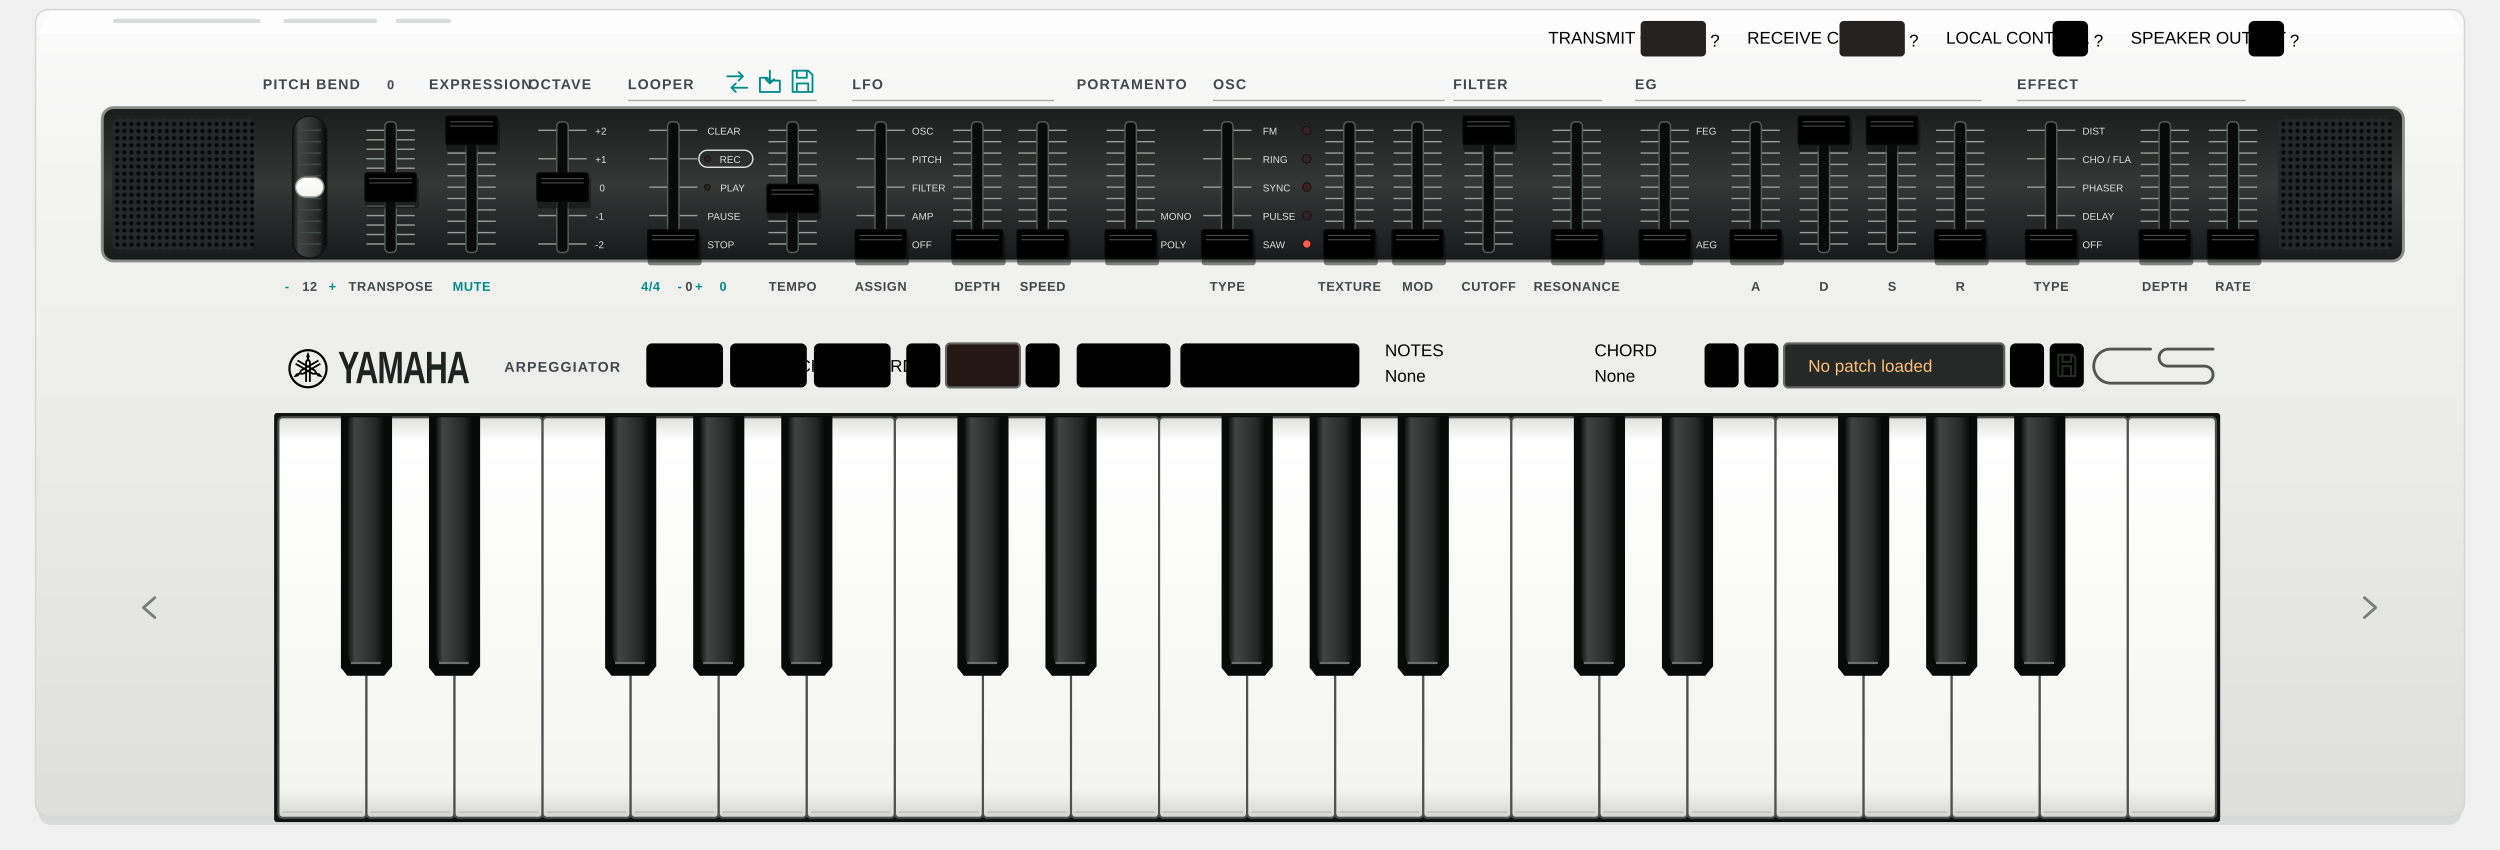
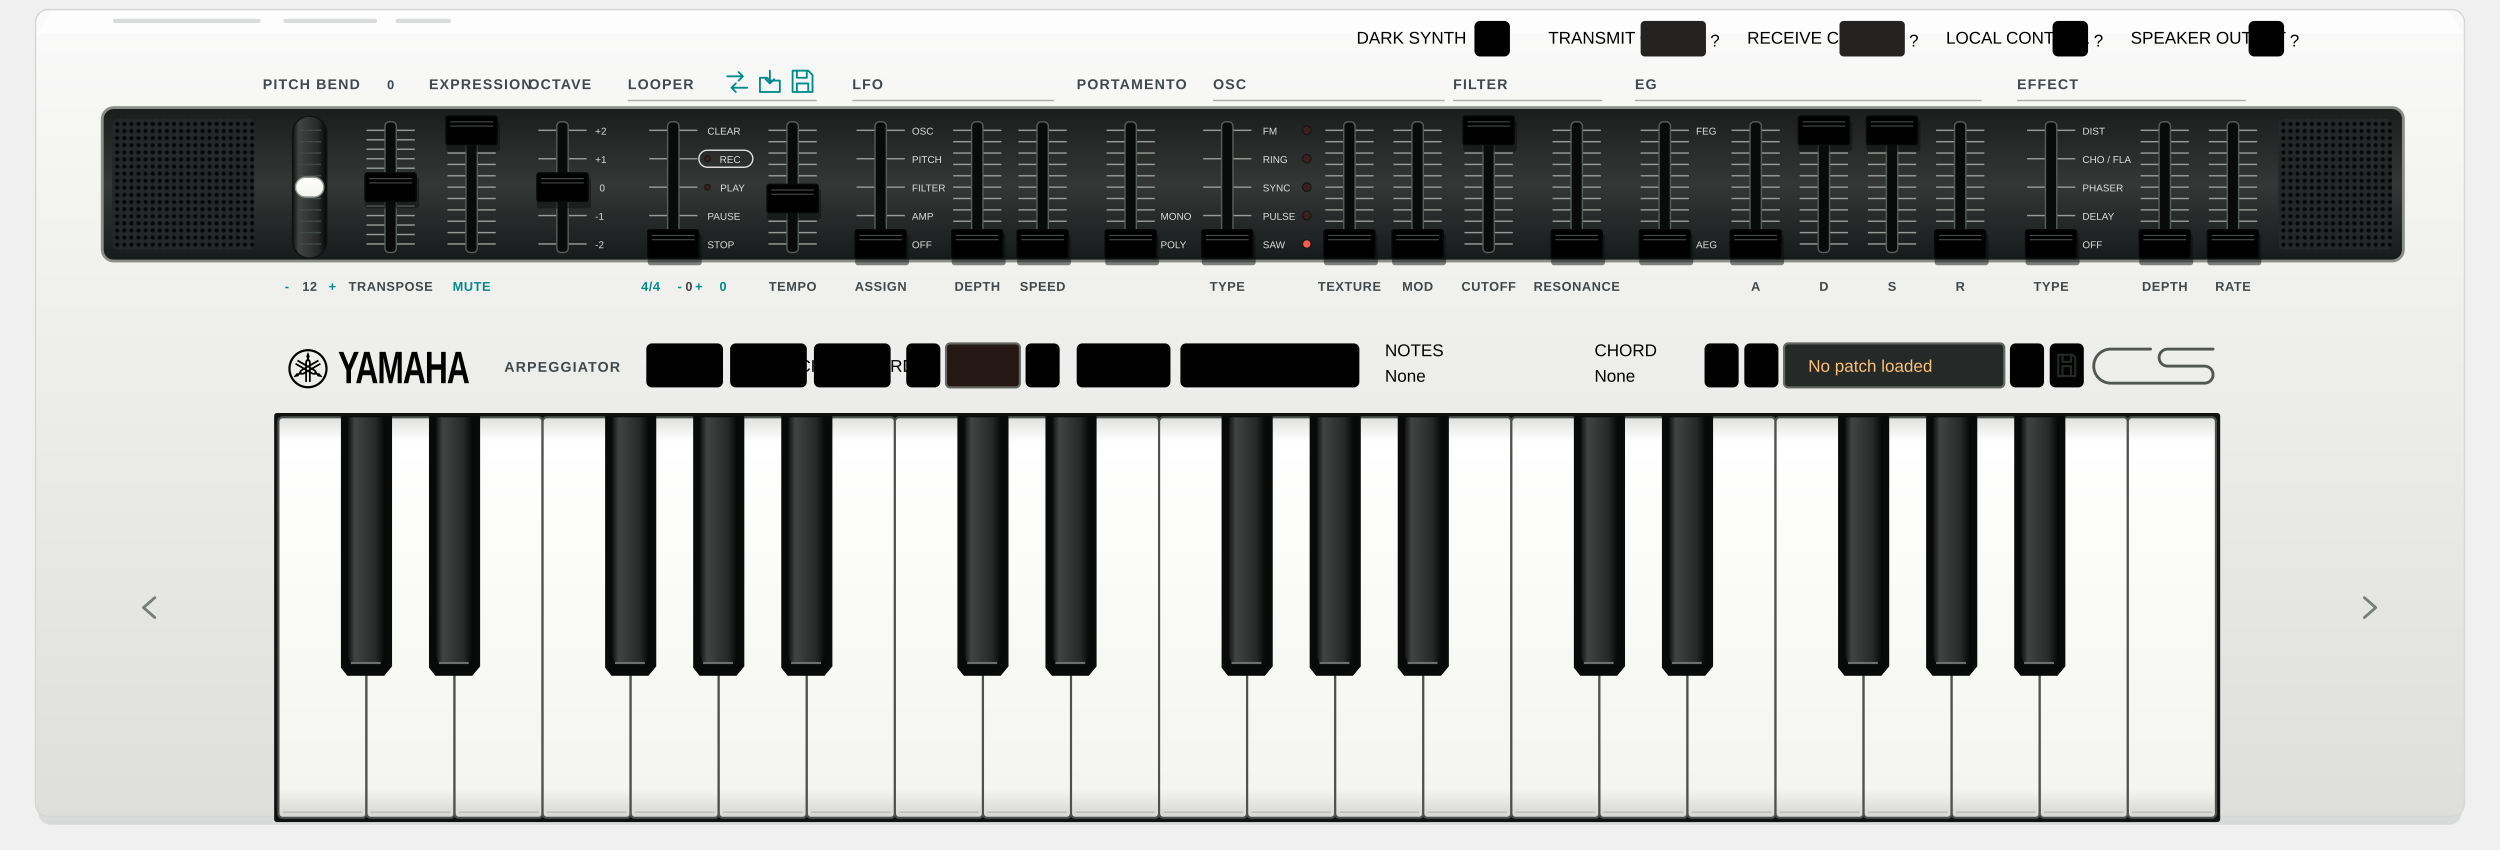
<svg xmlns="http://www.w3.org/2000/svg" viewBox="0 20.25 1760 597.75" aria-labelledby="panel-title panel-description">
  <style>
    text { font-family: Arial, sans-serif; user-select: none; pointer-events: none; }
    .section-label { font-size: 10px; font-weight: 700; letter-spacing: 0.8px; fill: #41474a; }
    .control-label { font-size: 9px; font-weight: 700; letter-spacing: 0.4px; fill: #41474a; text-anchor: middle; }
    .scale-label { font-size: 7px; fill: #dedfdc; }
    .selection-led { fill: var(--led-off, #3b2020); stroke: #141414; stroke-width: 0.8; }
    .selection-led.is-on { fill: var(--led-color, #ff5b50); filter: drop-shadow(0 0 2px var(--led-color, #ef6351)); }
-     .focus-section, #looper-panel-wash, #fader-values { display: none; pointer-events: none; }
-     .focus-mode .focus-section, .focus-mode #looper-panel-wash, .focus-mode #fader-values { display: inline; }
+     .focus-section, #fader-values { display: none; pointer-events: none; }
+     .focus-mode .focus-section, .focus-mode #fader-values { display: inline; }
    .focus-section { opacity: 0.18; }
-     .focus-mode .focus-looper { opacity: 0.2; }
    .focus-mode #filter-cutoff { --cap-fill: url(#cutoff-cap-fill); }
    .focus-mode #filter-resonance { --cap-fill: url(#resonance-cap-fill); }
    #fader-values { font-size: 11px; fill: #808080; text-anchor: middle; font-variant-numeric: tabular-nums; }
+     .dark-synth-case #body { fill: #252a2c; stroke: none; }
+     .dark-synth-case #body-edge { display: none; }
+     .dark-synth-case #body-highlight { opacity: 0.08; }
+     .dark-synth-case #body-vents { stroke: #596164; }
+     .dark-synth-case #control-strip { stroke: #000; }
+     .dark-synth-case .section-label,
+     .dark-synth-case .control-label,
+     .dark-synth-case .device-label { fill: #c4ccce; }
+     .dark-synth-case #fader-values { fill: #aab4b7; }
+     .dark-synth-keys #white-fill stop { stop-color: #111719; }
+     .dark-synth-keys #white-key .key-surface { stroke: #596164; }
+     .dark-synth-keys #black-fill stop { stop-color: #343c40; }
+     .dark-synth-keys #black-key .key-surface { stroke: #5a6468; }
    .speakers-hidden .speaker { display: none; }
    .extra-key { display: none; }
    .five-octaves .extra-key { display: inline; }
    
  </style>
  <defs>
    <linearGradient id="case-fill" x2="0" y2="1">
      <stop stop-color="#fafafa" />
      <stop offset="0.35" stop-color="#f0f0ee" />
      <stop offset="1" stop-color="#dedfdd" />
    </linearGradient>
    <linearGradient id="panel-fill" x2="0" y2="1">
      <stop stop-color="#1b1d1d" />
      <stop offset="0.5" stop-color="#353737" />
      <stop offset="1" stop-color="#171a1a" />
    </linearGradient>
    <linearGradient id="white-fill" x2="0" y2="1">
      <stop stop-color="#e0e1df" />
      <stop offset="0.06" stop-color="#fff" />
      <stop offset="0.93" stop-color="#f4f4f0" />
      <stop offset="1" stop-color="#d5d6d3" />
    </linearGradient>
    <linearGradient id="black-fill" x2="1" y2="0">
      <stop stop-color="#111" />
      <stop offset="0.18" stop-color="#414443" />
      <stop offset="0.75" stop-color="#262928" />
      <stop offset="1" stop-color="#060707" />
    </linearGradient>
    <linearGradient id="cap-fill" x2="0" y2="1">
      <stop stop-color="#070808" />
      <stop offset="0.45" stop-color="#2c3030" />
      <stop offset="0.6" stop-color="#121515" />
      <stop offset="0.65" stop-color="white" />
      <stop offset="0.78" stop-color="#777d79" />
      <stop offset="1" stop-color="#080a0a" />
    </linearGradient>
    <linearGradient id="cutoff-cap-fill" x2="0" y2="1">
      <stop stop-color="#831d20" />
      <stop offset="0.5" stop-color="#d94b4b" />
      <stop offset="0.65" stop-color="#ffada5" />
      <stop offset="1" stop-color="#91272b" />
    </linearGradient>
    <linearGradient id="resonance-cap-fill" x2="0" y2="1">
      <stop stop-color="#19447e" />
      <stop offset="0.5" stop-color="#4288d6" />
      <stop offset="0.65" stop-color="#a7d6ff" />
      <stop offset="1" stop-color="#20528e" />
    </linearGradient>
    <linearGradient id="arp-button-glass" x2="0" y2="1">
      <stop stop-color="#fafbf8" stop-opacity="0.9" />
      <stop offset="0.48" stop-color="#e7e8e4" stop-opacity="0.88" />
      <stop offset="1" stop-color="#cbd0ca" stop-opacity="0.95" />
    </linearGradient>
    <linearGradient id="arp-button-lit" x2="0" y2="1">
      <stop stop-color="#fff5c3" />
      <stop offset="0.48" stop-color="#ffc253" />
      <stop offset="1" stop-color="#cf7117" />
    </linearGradient>
    <linearGradient id="arp-button-red" x2="0" y2="1">
      <stop stop-color="#ffe4e0" />
      <stop offset="0.48" stop-color="#ffaaa1" />
      <stop offset="1" stop-color="#dd665e" />
    </linearGradient>
    <pattern id="speaker-holes" width="5" height="5" patternUnits="userSpaceOnUse">
      <rect width="5" height="5" fill="#252828" />
      <circle cx="2.5" cy="2.5" r="1.5" fill="#060808" />
    </pattern>
    <g id="fader-track">
      <path d="M-17 0H17 M-17 8H17 M-17 16H17 M-17 24H17 M-17 32H17 M-17 40H17 M-17 48H17 M-17 56H17 M-17 64H17 M-17 72H17 M-17 80H17" fill="none" stroke="#969c96" stroke-width="1" />
      <rect x="-4" y="-6" width="8" height="92" rx="3" fill="#090b0b" stroke="#565e59" />
    </g>
    <g id="selector-track">
      <path d="M-17 0H17 M-17 20H17 M-17 40H17 M-17 60H17 M-17 80H17" fill="none" stroke="#969c96" stroke-width="1" />
      <rect x="-4" y="-6" width="8" height="92" rx="3" fill="#090b0b" stroke="#565e59" />
    </g>
    <g id="transpose-track">
      <path d="M-17 0H17 M-17 6.667H17 M-17 13.333H17 M-17 20H17 M-17 26.667H17 M-17 33.333H17 M-17 40H17 M-17 46.667H17 M-17 53.333H17 M-17 60H17 M-17 66.667H17 M-17 73.333H17 M-17 80H17" fill="none" stroke="#969c96" stroke-width="1" />
      <rect x="-4" y="-6" width="8" height="92" rx="3" fill="#090b0b" stroke="#565e59" />
    </g>
    <g id="fader-cap">
      <rect x="-19" y="-10" width="38" height="22" rx="2" fill="#0c0e0e" opacity="0.5" transform="translate(1 3)" />
      <rect x="-18" y="-10" width="36" height="20" rx="1.5" fill="var(--cap-fill, url(#cap-fill))" stroke="#080909" />
      <path d="M-15 -6H15 M-15 -3H15" stroke="#444b47" stroke-width="0.8" />
    </g>
    <g id="pitch-track">
      <rect x="-12" y="-10" width="24" height="100" rx="12" fill="url(#black-fill)" stroke="#101211" />
      <path d="M-8 0H8 M-8 8H8 M-8 16H8 M-8 24H8 M-8 32H8 M-8 40H8 M-8 48H8 M-8 56H8 M-8 64H8 M-8 72H8 M-8 80H8" stroke="#434944" />
    </g>
    <g id="pitch-cap">
      <rect x="-10" y="-7" width="20" height="14" rx="7" fill="url(#white-fill)" stroke="#8c938b" />
    </g>
    <g id="white-key">
      <rect class="key-surface" x="0" width="62" height="282" rx="3" fill="url(#white-fill)" stroke="#4e514f" stroke-width="1.5" />
      <path d="M3 278H59" stroke="#babcb8" />
    </g>
    <g id="black-key">
      <path class="key-surface" d="M0 0H34V175L29 181H4L0 176Z" fill="#080909" stroke="#090a0a" stroke-width="2" />
      <path d="M4 0H30V167L27 173H6L4 168Z" fill="url(#black-fill)" />
      <path d="M6 173H27" stroke="#6b706c" stroke-width="1.5" />
    </g>
  </defs>
  <rect id="body-edge" x="27" y="33" width="1706" height="568" rx="9" fill="#a5a9a7" opacity="0.3" />
  <rect id="body" x="25" y="27" width="1710" height="568" rx="9" fill="url(#case-fill)" stroke="#d4d7d4" />
  <path id="body-highlight" d="M36 28H1724L1734 44H26Z" fill="#fff" opacity="0.6" />
  <path id="body-vents" d="M81 35H182 M201 35H264 M280 35H316" stroke="#d9dcda" stroke-width="3" stroke-linecap="round" />
  <g id="device-panel" transform="translate(0 -12)">
+     <g id="dark-synth-mode" class="arp-button device-switch" role="button" tabindex="0" aria-haspopup="menu" aria-expanded="false" aria-pressed="false" aria-label="Dark synth mode: Off" transform="translate(955 43)">
+       <rect x="0" y="4" width="125" height="25" fill="transparent" />
+       <text class="device-label" x="0" y="20">DARK SYNTH</text>
+       <rect class="arp-bezel" x="83" y="4" width="25" height="25" rx="4" />
+       <rect class="arp-lens" x="84" y="5" width="23" height="23" rx="3" />
+     </g>
    <g id="device-midi-transmit" class="device-channel" role="button" tabindex="0" aria-haspopup="menu" aria-expanded="false" transform="translate(1090 43)">
      <rect x="0" y="4" width="120" height="25" fill="transparent" />
      <text class="device-label" x="0" y="20">TRANSMIT CH</text>
      <rect x="65" y="4" width="46" height="25" rx="3" fill="#252222" />
      <g class="device-digits" transform="translate(69 7)" />
      <text class="device-assumption" x="114" y="22">?</text>
    </g>
    <g id="device-midi-receive" class="device-channel" role="button" tabindex="0" aria-haspopup="menu" aria-expanded="false" transform="translate(1230 43)">
      <rect x="0" y="4" width="120" height="25" fill="transparent" />
      <text class="device-label" x="0" y="20">RECEIVE CH</text>
      <rect x="65" y="4" width="46" height="25" rx="3" fill="#252222" />
      <g class="device-digits" transform="translate(69 7)" />
      <text class="device-assumption" x="114" y="22">?</text>
    </g>
    <g id="device-local-control" class="arp-button device-switch" role="button" tabindex="0" transform="translate(1370 43)">
      <rect x="0" y="4" width="110" height="25" fill="transparent" />
      <text class="device-label" x="0" y="20">LOCAL CONTROL</text>
      <rect class="arp-bezel" x="75" y="4" width="25" height="25" rx="4" />
      <rect class="arp-lens" x="76" y="5" width="23" height="23" rx="3" />
      <text class="device-assumption" x="104" y="22">?</text>
    </g>
    <g id="device-speaker-output" class="arp-button device-switch" role="button" tabindex="0" transform="translate(1500 43)">
      <rect x="0" y="4" width="120" height="25" fill="transparent" />
      <text class="device-label" x="0" y="20">SPEAKER OUTPUT</text>
      <rect class="arp-bezel" x="83" y="4" width="25" height="25" rx="4" />
      <rect class="arp-lens" x="84" y="5" width="23" height="23" rx="3" />
      <text class="device-assumption" x="112" y="22">?</text>
    </g>
  </g>
  <rect id="control-strip" x="72" y="96" width="1620" height="108" rx="8" fill="url(#panel-fill)" stroke="#8b8e88" stroke-width="2" />
  <rect class="speaker" x="79" y="104" width="100" height="92" rx="4" fill="url(#speaker-holes)" />
  <rect class="speaker" x="1604" y="104" width="80" height="92" rx="4" fill="url(#speaker-holes)" />
  <g aria-hidden="true">
-     <rect id="looper-panel-wash" x="436" y="97" width="150" height="106" fill="#f0f0ee" opacity="0.8" />
    <rect id="focus-lfo" class="focus-section" x="590" y="70" width="168" height="178" rx="5" fill="#9ad7c1" />
    <rect class="focus-section" x="760" y="70" width="75" height="178" rx="5" fill="#ead696" />
    <rect class="focus-section" x="837" y="70" width="183" height="178" rx="5" fill="#bba7e8" />
    <rect id="focus-filter" class="focus-section" x="1022" y="70" width="120" height="178" rx="5" fill="#eaa98f" />
    <rect id="focus-eg" class="focus-section" x="1144" y="70" width="266" height="178" rx="5" fill="#9fc9e8" />
    <rect id="focus-effect" class="focus-section" x="1412" y="70" width="188" height="178" rx="5" fill="#e5a9cd" />
  </g>
  <g class="section-label">
    <text data-help-target="pitch-bend" x="185" y="83">PITCH BEND</text>
    <text data-help-target="expression" x="302" y="83" textLength="61" lengthAdjust="spacingAndGlyphs">EXPRESSION</text>
    <text data-help-target="octave" x="372" y="83">OCTAVE</text>
    <text class="focus-looper" data-help-target="looper" x="442" y="83">LOOPER</text>
    <text data-help-target="lfo" x="600" y="83">LFO</text>
    <text data-help-target="portamento" x="758" y="83">PORTAMENTO</text>
    <text data-help-target="osc" x="854" y="83">OSC</text>
    <text data-help-target="filter" x="1023" y="83">FILTER</text>
    <text data-help-target="eg" x="1151" y="83">EG</text>
    <text data-help-target="effect" x="1420" y="83">EFFECT</text>
  </g>
  <g id="looper-transfer-open" class="clickable-label focus-looper" role="button" tabindex="0" aria-label="Looper import and export" aria-haspopup="dialog">
    <rect x="509" y="69" width="20" height="19" rx="2" fill="transparent" />
    <path d="M512 74h11m-3-3 3 3-3 3 M526 82h-11m3-3-3 3 3 3" fill="none" stroke="darkcyan" stroke-width="1.3" stroke-linecap="round" stroke-linejoin="round" pointer-events="none" />
  </g>
  <g id="looper-load" class="clickable-label focus-looper" role="button" tabindex="0" aria-label="Load saved loop">
    <rect x="532" y="69" width="20" height="19" rx="2" fill="transparent" />
    <path d="M535 75h5l2 2h7v8h-14z M542 70v9m-3-3 3 3 3-3" fill="none" stroke="darkcyan" stroke-width="1.3" stroke-linecap="round" stroke-linejoin="round" pointer-events="none" />
  </g>
  <g id="looper-save" class="clickable-label focus-looper" role="button" tabindex="0" aria-label="Save loop">
    <rect x="555" y="69" width="20" height="19" rx="2" fill="transparent" />
    <path d="M558 70h11l3 3v12h-14z M561 70v5h7v-5 M561 85v-6h8v6" fill="none" stroke="darkcyan" stroke-width="1.3" stroke-linecap="round" stroke-linejoin="round" pointer-events="none" />
  </g>
  <text id="transpose-value" class="control-label" x="275" y="83" aria-hidden="true">0</text>
  <path class="focus-looper" d="M442 91H575" fill="none" stroke="#aaada7" />
  <path d="M600 91H742 M854 91H1017 M1023 91H1128 M1151 91H1395 M1420 91H1581" fill="none" stroke="#aaada7" />
  <g id="pitch-bend" class="fader" transform="translate(218 112)" data-label="Pitch bend" data-value="64" data-max="127">
    <use class="track" href="#pitch-track" />
    <use class="cap" href="#pitch-cap" y="40" />
    <rect class="hit-area" x="-22" y="-15" width="44" height="110" fill="transparent" />
  </g>
  <g id="transpose" class="fader" transform="translate(275 112)" data-label="Transpose" data-value="0" data-min="-12" data-max="12">
    <use class="track" href="#transpose-track" />
    <use class="cap" href="#fader-cap" y="40" />
    <rect class="hit-area" x="-22" y="-15" width="44" height="110" fill="transparent" />
  </g>
  <g id="expression" class="fader" transform="translate(332 112)" data-label="Expression" data-value="127" data-max="127">
    <use class="track" href="#fader-track" />
    <use class="cap" href="#fader-cap" y="0" />
    <rect class="hit-area" x="-22" y="-15" width="44" height="110" fill="transparent" />
  </g>
  <g id="octave" class="fader" transform="translate(396 112)" data-label="Octave" data-value="2" data-max="4">
    <use class="track" href="#selector-track" />
    <use class="cap" href="#fader-cap" y="40" />
    <text class="scale-label" x="23" y="3" data-step="4">+2</text>
    <text class="scale-label" x="23" y="23" data-step="3">+1</text>
    <text class="scale-label" x="26" y="43" data-step="2">0</text>
    <text class="scale-label" x="23" y="63" data-step="1">-1</text>
    <text class="scale-label" x="23" y="83" data-step="0">-2</text>
    <rect class="hit-area" x="-22" y="-15" width="44" height="110" fill="transparent" />
  </g>
  <g id="looper" class="fader focus-looper" transform="translate(474 112)" data-label="Looper" data-value="0" data-max="4">
    <use class="track" href="#selector-track" />
    <use class="cap" href="#fader-cap" y="80" />
    <text class="scale-label" x="24" y="3" data-step="4">CLEAR</text>
    <g class="rec-badge">
      <rect fill="transparent" stroke="#dedfdc" stroke-width="1" height="12" rx="6" y="14" x="18" width="38" />
      <text class="scale-label position-label clickable-label" y="23" data-step="3" fill="#dedfdc" text-anchor="middle" x="40">REC</text>
    </g>
    <text class="scale-label" x="33" y="43" data-step="2">PLAY</text>
    <text class="scale-label" x="24" y="63" data-step="1">PAUSE</text>
    <text class="scale-label" x="24" y="83" data-step="0">STOP</text>
    <circle class="selection-led" cx="24" cy="20" r="2" data-value="3" />
    <circle class="selection-led" cx="24" cy="40" r="2" data-value="2" style="--led-color: lime" />
    <rect class="hit-area" x="-22" y="-15" width="44" height="110" fill="transparent" />
  </g>
  <g id="tempo" class="fader focus-looper" transform="translate(558 112)" data-label="Tempo" data-value="120" data-min="40" data-max="240">
    <use class="track" href="#fader-track" />
    <use class="cap" href="#fader-cap" y="48" />
    <rect class="hit-area" x="-22" y="-15" width="44" height="110" fill="transparent" />
  </g>
  <g id="lfo-assign" class="fader" transform="translate(620 112)" data-label="LFO assign" data-value="0" data-max="4">
    <use class="track" href="#selector-track" />
    <use class="cap" href="#fader-cap" y="80" />
    <text class="scale-label" x="22" y="3" data-step="4">OSC</text>
    <text class="scale-label" x="22" y="23" data-step="3">PITCH</text>
    <text class="scale-label" x="22" y="43" data-step="2">FILTER</text>
    <text class="scale-label" x="22" y="63" data-step="1">AMP</text>
    <text class="scale-label" x="22" y="83" data-step="0">OFF</text>
    <rect class="hit-area" x="-22" y="-15" width="44" height="110" fill="transparent" />
  </g>
  <g id="lfo-depth" class="fader" transform="translate(688 112)" data-label="LFO depth" data-value="0" data-max="127">
    <use class="track" href="#fader-track" />
    <use class="cap" href="#fader-cap" y="80" />
    <rect class="hit-area" x="-22" y="-15" width="44" height="110" fill="transparent" />
  </g>
  <g id="lfo-speed" class="fader" transform="translate(734 112)" data-label="LFO speed" data-value="0" data-max="127">
    <use class="track" href="#fader-track" />
    <use class="cap" href="#fader-cap" y="80" />
    <rect class="hit-area" x="-22" y="-15" width="44" height="110" fill="transparent" />
  </g>
  <g id="portamento" class="fader" transform="translate(796 112)" data-label="Portamento" data-value="0" data-max="127">
    <use class="track" href="#fader-track" />
    <use class="cap" href="#fader-cap" y="80" />
    <text class="scale-label" x="21" y="83" data-step="0">POLY</text>
    <text class="scale-label" x="21" y="63" data-step="1">MONO</text>
    <rect class="hit-area" x="-22" y="-15" width="44" height="110" fill="transparent" />
  </g>
  <g id="osc-type" class="fader" transform="translate(864 112)" data-label="Oscillator type" data-value="0" data-max="4" style="--led-off: black">
    <use class="track" href="#selector-track" />
    <use class="cap" href="#fader-cap" y="80" />
    <text class="scale-label" x="25" y="3" data-step="4">FM</text>
    <text class="scale-label" x="25" y="23" data-step="3">RING</text>
    <text class="scale-label" x="25" y="43" data-step="2">SYNC</text>
    <text class="scale-label" x="25" y="63" data-step="1">PULSE</text>
    <text class="scale-label" x="25" y="83" data-step="0">SAW</text>
    <circle id="osc-fm-led" class="selection-led" cx="56" cy="0" r="3" data-value="4" style="--led-color: #48a9ff" aria-hidden="true" />
    <circle id="osc-ring-led" class="selection-led" cx="56" cy="20" r="3" data-value="3" style="--led-color: lime" aria-hidden="true" />
    <circle id="osc-sync-led" class="selection-led" cx="56" cy="40" r="3" data-value="2" style="--led-color: yellow" aria-hidden="true" />
    <circle id="osc-pulse-led" class="selection-led" cx="56" cy="60" r="3" data-value="1" style="--led-color: orange" aria-hidden="true" />
    <circle id="osc-saw-led" class="selection-led is-on" cx="56" cy="80" r="3" data-value="0" style="--led-color: red" aria-hidden="true" />
    <rect class="hit-area" x="-22" y="-15" width="44" height="110" fill="transparent" />
  </g>
  <g id="osc-texture" class="fader" transform="translate(950 112)" data-label="Oscillator texture" data-value="0" data-max="127">
    <use class="track" href="#fader-track" />
    <use class="cap" href="#fader-cap" y="80" />
    <rect class="hit-area" x="-22" y="-15" width="44" height="110" fill="transparent" />
  </g>
  <g id="osc-mod" class="fader" transform="translate(998 112)" data-label="Oscillator modulation" data-value="0" data-max="127">
    <use class="track" href="#fader-track" />
    <use class="cap" href="#fader-cap" y="80" />
    <rect class="hit-area" x="-22" y="-15" width="44" height="110" fill="transparent" />
  </g>
  <g id="filter-cutoff" class="fader" transform="translate(1048 112)" data-label="Filter cutoff" data-value="127" data-max="127">
    <use class="track" href="#fader-track" />
    <use class="cap" href="#fader-cap" y="0" />
    <rect class="hit-area" x="-22" y="-15" width="44" height="110" fill="transparent" />
  </g>
  <g id="filter-resonance" class="fader" transform="translate(1110 112)" data-label="Filter resonance" data-value="0" data-max="127">
    <use class="track" href="#fader-track" />
    <use class="cap" href="#fader-cap" y="80" />
    <rect class="hit-area" x="-22" y="-15" width="44" height="110" fill="transparent" />
  </g>
  <g id="eg-balance" class="fader" transform="translate(1172 112)" data-label="Envelope balance" data-value="0" data-max="127">
    <use class="track" href="#fader-track" />
    <use class="cap" href="#fader-cap" y="80" />
    <text class="scale-label" x="22" y="3" data-step="4">FEG</text>
    <text class="scale-label" x="22" y="83" data-step="0">AEG</text>
    <rect class="hit-area" x="-22" y="-15" width="44" height="110" fill="transparent" />
  </g>
  <g id="eg-attack" class="fader" transform="translate(1236 112)" data-label="Envelope attack" data-value="0" data-max="127">
    <use class="track" href="#fader-track" />
    <use class="cap" href="#fader-cap" y="80" />
    <rect class="hit-area" x="-22" y="-15" width="44" height="110" fill="transparent" />
  </g>
  <g id="eg-decay" class="fader" transform="translate(1284 112)" data-label="Envelope decay" data-value="127" data-max="127">
    <use class="track" href="#fader-track" />
    <use class="cap" href="#fader-cap" y="0" />
    <rect class="hit-area" x="-22" y="-15" width="44" height="110" fill="transparent" />
  </g>
  <g id="eg-sustain" class="fader" transform="translate(1332 112)" data-label="Envelope sustain" data-value="127" data-max="127">
    <use class="track" href="#fader-track" />
    <use class="cap" href="#fader-cap" y="0" />
    <rect class="hit-area" x="-22" y="-15" width="44" height="110" fill="transparent" />
  </g>
  <g id="eg-release" class="fader" transform="translate(1380 112)" data-label="Envelope release" data-value="0" data-max="127">
    <use class="track" href="#fader-track" />
    <use class="cap" href="#fader-cap" y="80" />
    <rect class="hit-area" x="-22" y="-15" width="44" height="110" fill="transparent" />
  </g>
  <g id="effect-type" class="fader" transform="translate(1444 112)" data-label="Effect type" data-value="0" data-max="4">
    <use class="track" href="#selector-track" />
    <use class="cap" href="#fader-cap" y="80" />
    <text class="scale-label" x="22" y="3" data-step="4">DIST</text>
    <text class="scale-label" x="22" y="23" data-step="3">CHO / FLA</text>
    <text class="scale-label" x="22" y="43" data-step="2">PHASER</text>
    <text class="scale-label" x="22" y="63" data-step="1">DELAY</text>
    <text class="scale-label" x="22" y="83" data-step="0">OFF</text>
    <rect class="hit-area" x="-22" y="-15" width="44" height="110" fill="transparent" />
  </g>
  <g id="effect-depth" class="fader" transform="translate(1524 112)" data-label="Effect depth" data-value="0" data-max="127">
    <use class="track" href="#fader-track" />
    <use class="cap" href="#fader-cap" y="80" />
    <rect class="hit-area" x="-22" y="-15" width="44" height="110" fill="transparent" />
  </g>
  <g id="effect-rate" class="fader" transform="translate(1572 112)" data-label="Effect rate" data-value="0" data-max="127">
    <use class="track" href="#fader-track" />
    <use class="cap" href="#fader-cap" y="80" />
    <rect class="hit-area" x="-22" y="-15" width="44" height="110" fill="transparent" />
  </g>
  <g id="lower-panel">
    <g class="control-label">
      <text data-help-target="transpose" x="275" y="225">TRANSPOSE</text>
      <text class="focus-looper" data-help-target="tempo" x="558" y="225">TEMPO</text>
      <text data-help-target="lfo-assign" x="620" y="225">ASSIGN</text>
      <text data-help-target="lfo-depth" x="688" y="225">DEPTH</text>
      <text data-help-target="lfo-speed" x="734" y="225">SPEED</text>
      <text data-help-target="osc-type" x="864" y="225">TYPE</text>
      <text data-help-target="osc-texture" x="950" y="225">TEXTURE</text>
      <text data-help-target="osc-mod" x="998" y="225">MOD</text>
      <text data-help-target="filter-cutoff" x="1048" y="225">CUTOFF</text>
      <text data-help-target="filter-resonance" x="1110" y="225">RESONANCE</text>
      <text data-help-target="eg" x="1236" y="225">A</text>
      <text data-help-target="eg" x="1284" y="225">D</text>
      <text data-help-target="eg" x="1332" y="225">S</text>
      <text data-help-target="eg" x="1380" y="225">R</text>
      <text data-help-target="effect-type" x="1444" y="225">TYPE</text>
      <text data-help-target="effect-depth" x="1524" y="225">DEPTH</text>
      <text data-help-target="effect-rate" x="1572" y="225">RATE</text>
    </g>
    <g id="pitch-range" class="control-label" role="group" aria-label="Pitch bend range" stle="font-size:12px;">
      <g id="pitch-range-down" class="clickable-label" role="button" tabindex="0" aria-label="Decrease pitch bend range" data-step="-1">
        <rect x="194" y="212" width="16" height="19" rx="2" fill="transparent" />
        <text x="202" y="225" style="fill:darkcyan">-</text>
      </g>
      <text id="pitch-range-value" x="218" y="225">12</text>
      <g id="pitch-range-up" class="clickable-label" role="button" tabindex="0" aria-label="Increase pitch bend range" data-step="1">
        <rect x="226" y="212" width="16" height="19" rx="2" fill="transparent" />
        <text x="234" y="225" style="fill:darkcyan">+</text>
      </g>
    </g>
    <g id="volume-mute" class="control-label clickable-label" role="button" tabindex="0" aria-label="Mute notes" aria-pressed="false">
      <rect x="306" y="212" width="52" height="19" rx="2" fill="transparent" />
      <text id="mute-label" x="332" y="225" style="fill:darkcyan">MUTE</text>
    </g>
    <g id="looper-automation" class="control-label focus-looper" role="group" aria-label="Looper recording settings">
      <g id="looper-meter" class="clickable-label" role="button" tabindex="0" aria-label="Time signature: 4/4">
        <rect x="448" y="212" width="20" height="19" rx="2" fill="transparent" />
        <text x="458" y="225" style="fill:darkcyan">4/4</text>
      </g>
      <g id="looper-bars-down" class="clickable-label" role="button" tabindex="0" aria-label="Decrease loop length">
        <rect x="468" y="212" width="14" height="19" rx="2" fill="transparent" />
        <text x="478.5" y="225" style="fill:darkcyan">-</text>
      </g>
      <text id="looper-bars-value" x="485" y="225">0</text>
      <g id="looper-bars-up" class="clickable-label" role="button" tabindex="0" aria-label="Increase loop length">
        <rect x="488" y="212" width="14" height="19" rx="2" fill="transparent" />
        <text x="492" y="225" style="fill:darkcyan">+</text>
      </g>
      <g id="looper-quantize" class="clickable-label" role="button" tabindex="0" aria-label="Note quantization: off" aria-haspopup="menu" aria-expanded="false">
        <rect x="503" y="212" width="12" height="19" rx="2" fill="transparent" />
        <text x="509" y="225" style="fill:darkcyan">0</text>
      </g>
    </g>
    <g id="fader-values" aria-hidden="true" />
    <g id="lower-instrument" transform="translate(0 18)">
      <a id="yamaha-link" href="https://www.yamaha.com/en/" target="_blank" rel="noopener noreferrer" aria-label="Yamaha website">
        <rect x="200" y="244" width="147" height="35" fill="transparent" pointer-events="all" />
        <g style="transform: translate(203px,142px) scale(0.45);">
          <switch transform="translate(0,235.576)" style="fill:black;fill-opacity:1">
            <g id="g27" style="fill:black;fill-opacity:1">
              <g style="fill:black;fill-opacity:1">
                <g id="g24" style="fill:black;fill-opacity:1">
                  <g id="g8" style="fill:black;fill-opacity:1">
-                     <path style="fill:black;fill-opacity:1" d="M 30.71,0 C 13.75,0 0,13.749 0,30.712 0,47.672 13.75,61.424 30.71,61.424 47.671,61.424 61.422,47.672 61.422,30.712 61.422,13.749 47.672,0 30.71,0 Z m 0,57.957 C 15.663,57.957 3.463,45.758 3.463,30.712 3.463,15.663 15.662,3.465 30.71,3.465 c 15.048,0 27.247,12.198 27.247,27.247 0,15.046 -12.199,27.245 -27.247,27.245 z" id="path4" />
-                     <path style="fill:black;fill-opacity:1" d="m 53.032,43.08 -4.459,-5.207 c -0.055,-0.063 -0.12,-0.117 -0.195,-0.161 -0.228,-0.13 -0.496,-0.133 -0.717,-0.026 v 0 c -0.681,0.322 -1.504,0.316 -2.206,-0.089 -0.625,-0.358 -1.023,-0.962 -1.147,-1.618 h 10e-4 C 43.995,34.308 42.983,32.78 41.396,31.865 l -1.997,-1.152 11.353,-6.554 -1.405,-2.435 -12.758,7.365 -1.533,-0.884 v -1.771 l 12.757,-7.366 -1.405,-2.434 -11.352,6.555 v -2.305 c 0,-1.833 -0.818,-3.474 -2.107,-4.58 v 0 c -0.507,-0.434 -0.829,-1.08 -0.829,-1.801 0,-0.811 0.406,-1.529 1.027,-1.957 0.203,-0.138 0.334,-0.372 0.334,-0.635 0,-0.087 -0.014,-0.171 -0.04,-0.249 L 31.162,5.198 c -0.063,-0.189 -0.241,-0.324 -0.45,-0.324 -0.208,0 -0.386,0.135 -0.449,0.324 l -2.278,6.464 c -0.027,0.078 -0.041,0.162 -0.041,0.249 0,0.263 0.132,0.497 0.333,0.635 h 10e-4 c 0.62,0.428 1.027,1.146 1.027,1.957 0,0.721 -0.321,1.367 -0.83,1.801 -1.29,1.106 -2.106,2.748 -2.106,4.58 v 2.305 l -11.353,-6.555 -1.405,2.434 12.758,7.366 v 1.772 l -1.533,0.883 -12.758,-7.365 -1.404,2.435 11.353,6.554 -1.998,1.152 c -1.587,0.915 -2.599,2.443 -2.912,4.114 v 0 c -0.124,0.656 -0.521,1.26 -1.146,1.618 -0.703,0.405 -1.525,0.411 -2.207,0.089 v 0 c -0.222,-0.106 -0.489,-0.104 -0.716,0.026 -0.076,0.044 -0.142,0.099 -0.195,0.161 l -4.46,5.205 c -0.131,0.149 -0.159,0.369 -0.055,0.553 0.104,0.179 0.31,0.266 0.504,0.229 l 6.738,-1.262 c 0.081,-0.016 0.162,-0.045 0.236,-0.088 0.229,-0.133 0.363,-0.362 0.383,-0.608 0.061,-0.75 0.479,-1.462 1.181,-1.867 0.623,-0.358 1.344,-0.404 1.975,-0.183 1.603,0.564 3.432,0.451 5.019,-0.467 l 1.997,-1.15 v 13.108 h 2.81 V 36.611 l 1.534,-0.885 1.533,0.885 v 14.731 h 2.811 V 38.234 l 1.996,1.15 c 1.587,0.918 3.417,1.031 5.02,0.467 0.629,-0.222 1.351,-0.176 1.975,0.183 0.702,0.405 1.119,1.117 1.18,1.867 0.019,0.246 0.154,0.476 0.381,0.608 0.075,0.043 0.156,0.072 0.237,0.088 l 6.737,1.262 c 0.195,0.037 0.4,-0.05 0.505,-0.229 0.101,-0.183 0.072,-0.402 -0.058,-0.55 z m -26.664,-8.09 -3.747,2.162 c -0.734,0.424 -1.671,0.172 -2.094,-0.561 -0.423,-0.735 -0.172,-1.672 0.562,-2.096 l 3.747,-2.163 1.533,0.886 v 1.772 z m 2.81,-14.504 c 0,-0.848 0.686,-1.535 1.533,-1.535 0.847,0 1.534,0.687 1.534,1.535 v 4.325 l -1.533,0.884 -1.534,-0.884 z m 3.297,11.244 -1.763,1.017 -1.765,-1.018 v -2.037 l 1.765,-1.019 1.763,1.019 z m 8.421,4.862 c -0.424,0.732 -1.363,0.984 -2.096,0.561 l -3.746,-2.164 v -1.77 l 1.533,-0.886 3.746,2.163 c 0.734,0.424 0.985,1.36 0.563,2.096 z" id="path6" />
+                     <path style="fill:currentColor;fill-opacity:1" d="M 30.71,0 C 13.75,0 0,13.749 0,30.712 0,47.672 13.75,61.424 30.71,61.424 47.671,61.424 61.422,47.672 61.422,30.712 61.422,13.749 47.672,0 30.71,0 Z m 0,57.957 C 15.663,57.957 3.463,45.758 3.463,30.712 3.463,15.663 15.662,3.465 30.71,3.465 c 15.048,0 27.247,12.198 27.247,27.247 0,15.046 -12.199,27.245 -27.247,27.245 z" id="path4" />
+                     <path style="fill:currentColor;fill-opacity:1" d="m 53.032,43.08 -4.459,-5.207 c -0.055,-0.063 -0.12,-0.117 -0.195,-0.161 -0.228,-0.13 -0.496,-0.133 -0.717,-0.026 v 0 c -0.681,0.322 -1.504,0.316 -2.206,-0.089 -0.625,-0.358 -1.023,-0.962 -1.147,-1.618 h 10e-4 C 43.995,34.308 42.983,32.78 41.396,31.865 l -1.997,-1.152 11.353,-6.554 -1.405,-2.435 -12.758,7.365 -1.533,-0.884 v -1.771 l 12.757,-7.366 -1.405,-2.434 -11.352,6.555 v -2.305 c 0,-1.833 -0.818,-3.474 -2.107,-4.58 v 0 c -0.507,-0.434 -0.829,-1.08 -0.829,-1.801 0,-0.811 0.406,-1.529 1.027,-1.957 0.203,-0.138 0.334,-0.372 0.334,-0.635 0,-0.087 -0.014,-0.171 -0.04,-0.249 L 31.162,5.198 c -0.063,-0.189 -0.241,-0.324 -0.45,-0.324 -0.208,0 -0.386,0.135 -0.449,0.324 l -2.278,6.464 c -0.027,0.078 -0.041,0.162 -0.041,0.249 0,0.263 0.132,0.497 0.333,0.635 h 10e-4 c 0.62,0.428 1.027,1.146 1.027,1.957 0,0.721 -0.321,1.367 -0.83,1.801 -1.29,1.106 -2.106,2.748 -2.106,4.58 v 2.305 l -11.353,-6.555 -1.405,2.434 12.758,7.366 v 1.772 l -1.533,0.883 -12.758,-7.365 -1.404,2.435 11.353,6.554 -1.998,1.152 c -1.587,0.915 -2.599,2.443 -2.912,4.114 v 0 c -0.124,0.656 -0.521,1.26 -1.146,1.618 -0.703,0.405 -1.525,0.411 -2.207,0.089 v 0 c -0.222,-0.106 -0.489,-0.104 -0.716,0.026 -0.076,0.044 -0.142,0.099 -0.195,0.161 l -4.46,5.205 c -0.131,0.149 -0.159,0.369 -0.055,0.553 0.104,0.179 0.31,0.266 0.504,0.229 l 6.738,-1.262 c 0.081,-0.016 0.162,-0.045 0.236,-0.088 0.229,-0.133 0.363,-0.362 0.383,-0.608 0.061,-0.75 0.479,-1.462 1.181,-1.867 0.623,-0.358 1.344,-0.404 1.975,-0.183 1.603,0.564 3.432,0.451 5.019,-0.467 l 1.997,-1.15 v 13.108 h 2.81 V 36.611 l 1.534,-0.885 1.533,0.885 v 14.731 h 2.811 V 38.234 l 1.996,1.15 c 1.587,0.918 3.417,1.031 5.02,0.467 0.629,-0.222 1.351,-0.176 1.975,0.183 0.702,0.405 1.119,1.117 1.18,1.867 0.019,0.246 0.154,0.476 0.381,0.608 0.075,0.043 0.156,0.072 0.237,0.088 l 6.737,1.262 c 0.195,0.037 0.4,-0.05 0.505,-0.229 0.101,-0.183 0.072,-0.402 -0.058,-0.55 z m -26.664,-8.09 -3.747,2.162 c -0.734,0.424 -1.671,0.172 -2.094,-0.561 -0.423,-0.735 -0.172,-1.672 0.562,-2.096 l 3.747,-2.163 1.533,0.886 v 1.772 z m 2.81,-14.504 c 0,-0.848 0.686,-1.535 1.533,-1.535 0.847,0 1.534,0.687 1.534,1.535 v 4.325 l -1.533,0.884 -1.534,-0.884 z m 3.297,11.244 -1.763,1.017 -1.765,-1.018 v -2.037 l 1.765,-1.019 1.763,1.019 z m 8.421,4.862 c -0.424,0.732 -1.363,0.984 -2.096,0.561 l -3.746,-2.164 v -1.77 l 1.533,-0.886 3.746,2.163 c 0.734,0.424 0.985,1.36 0.563,2.096 z" id="path6" />
                  </g>
                </g>
              </g>
            </g>
          </switch>
        </g>
-         <text x="196" y="272" font-family="Arial, sans-serif" font-size="32" font-weight="800" letter-spacing="-1" fill="#1e2221" style="transform: scaleX(0.7) translateX(144px);">YAMAHA</text>
+         <text x="196" y="272" font-family="Arial, sans-serif" font-size="32" font-weight="800" letter-spacing="-1" fill="currentColor" style="transform: scaleX(0.7) translateX(144px);">YAMAHA</text>
      </a>
      <text id="arp-label" class="section-label" data-help-target="arpeggiator" x="355" y="264">ARPEGGIATOR</text>
      <g id="arp-controls" aria-label="Arpeggiator controls" transform="translate(110 0)">
        <g id="arp-enabled" class="arp-button arp-toggle" role="button" tabindex="0" aria-label="Arpeggiator on/off" aria-pressed="false" transform="translate(345 244)">
          <rect class="arp-bezel" width="54" height="31" rx="4" />
          <rect class="arp-lens" x="1" y="1.5" width="52" height="28" rx="3" />
          <path class="arp-shine" d="M5 5H49" />
          <text x="27" y="20">ON</text>
        </g>
        <g id="arp-latch" class="arp-button arp-toggle" role="button" tabindex="0" aria-label="Arpeggiator latch" aria-pressed="true" transform="translate(404 244)">
          <rect class="arp-bezel" width="54" height="31" rx="4" />
          <rect class="arp-lens" x="1" y="1.5" width="52" height="28" rx="3" />
          <path class="arp-shine" d="M5 5H49" />
          <text x="27" y="20">LATCH</text>
        </g>
        <g id="arp-chord" class="arp-button arp-toggle" role="button" tabindex="0" aria-label="Arpeggiator chord" aria-pressed="false" transform="translate(463 244)">
          <rect class="arp-bezel" width="54" height="31" rx="4" />
          <rect class="arp-lens" x="1" y="1.5" width="52" height="28" rx="3" />
          <path class="arp-shine" d="M5 5H49" />
          <text x="27" y="20">CHORD</text>
        </g>
        <g id="arp-tempo" role="group" aria-label="Arpeggiator tempo: 120 BPM" data-value="120" transform="translate(528 244)">
          <g id="arp-tempo-down" class="arp-button" role="button" tabindex="0" aria-label="Decrease arpeggiator tempo">
            <rect class="arp-bezel" width="24" height="31" rx="4" />
            <rect class="arp-lens" x="1" y="1.5" width="22" height="28" rx="3" />
            <text x="12" y="21">−</text>
          </g>
          <g id="arp-tempo-display">
            <rect x="28" y="0" width="52" height="31" rx="3" fill="#241714" stroke="#656862" stroke-width="1.5" />
            <g id="arp-tempo-digits" transform="translate(34 6)" aria-hidden="true" />
          </g>
          <g id="arp-tempo-up" class="arp-button" role="button" tabindex="0" aria-label="Increase arpeggiator tempo" transform="translate(84 0)">
            <rect class="arp-bezel" width="24" height="31" rx="4" />
            <rect class="arp-lens" x="1" y="1.5" width="22" height="28" rx="3" />
            <text x="12" y="21">+</text>
          </g>
        </g>
        <g id="arp-rate" class="arp-button" role="button" tabindex="0" aria-label="Rate: 1/16" aria-haspopup="menu" aria-expanded="false" transform="translate(648 244)">
          <rect class="arp-bezel" width="66" height="31" rx="4" />
          <rect class="arp-lens" x="1" y="1.5" width="64" height="28" rx="3" />
          <text id="arp-rate-value" x="33" y="20">1/16</text>
        </g>
        <g id="arp-mode" class="arp-button" role="button" tabindex="0" aria-label="Mode: Up" aria-haspopup="menu" aria-expanded="false" transform="translate(721 244)">
          <rect class="arp-bezel" width="126" height="31" rx="4" />
          <rect class="arp-lens" x="1" y="1.5" width="124" height="28" rx="3" />
          <text id="arp-mode-value" x="63" y="20">UP</text>
        </g>
        <g id="arp-readouts" aria-live="polite">
          <text class="arp-readout-label" x="865" y="253">NOTES</text>
          <text id="arp-held-notes" class="arp-readout-value" x="865" y="271">None</text>
          <text class="arp-readout-label" x="1012.5" y="253">CHORD</text>
          <text id="arp-detected-chord" class="arp-readout-value" x="1012.5" y="271">None</text>
        </g>
      </g>
      <g id="patch-display" transform="translate(1228 244)">
        <g id="patch-new" class="arp-button" role="button" tabindex="0" aria-label="New patch" transform="translate(-28 0)">
          <rect class="arp-bezel" width="24" height="31" rx="4" />
          <rect class="arp-lens" x="1" y="1.5" width="22" height="28" rx="3" />
          <text x="12" y="22" style="font-size: 15px">*</text>
        </g>
        <g id="patch-previous" class="arp-button patch-navigation" role="button" tabindex="0" aria-label="Load previous patch" aria-disabled="true">
          <rect class="arp-bezel" width="24" height="31" rx="4" />
          <rect class="arp-lens" x="1" y="1.5" width="22" height="28" rx="3" />
          <text x="12" y="21">&lt;</text>
        </g>
        <g id="patch-display-screen" role="img" aria-label="No patch loaded">
          <rect x="28" width="155" height="31" rx="3" fill="#252a29" stroke="#656862" stroke-width="1.5" />
          <circle id="patch-changed-indicator" cx="37" cy="15.5" r="3" fill="#f4a42c" visibility="hidden" />
          <clipPath id="patch-name-clip">
            <rect x="45" y="0" width="132" height="31" />
          </clipPath>
          <g clip-path="url(#patch-name-clip)">
            <text id="patch-display-name" x="45" y="20" fill="#ffc078" font-size="12">No patch loaded</text>
          </g>
        </g>
        <g id="patch-next" class="arp-button patch-navigation" role="button" tabindex="0" aria-label="Load next patch" aria-disabled="true" transform="translate(187 0)">
          <rect class="arp-bezel" width="24" height="31" rx="4" />
          <rect class="arp-lens" x="1" y="1.5" width="22" height="28" rx="3" />
          <text x="12" y="21">&gt;</text>
        </g>
        <g id="patch-save-display" class="arp-button" role="button" tabindex="0" aria-label="Save current patch" transform="translate(215 0)">
          <rect class="arp-bezel" width="24" height="31" rx="4" />
          <rect class="arp-lens" x="1" y="1.5" width="22" height="28" rx="3" />
          <path d="M6 8h10l2 2v13H6z M9 8v5h6V8 M9 23v-7h6v7" fill="none" stroke="#252a26" stroke-width="1.5" stroke-linejoin="round" />
        </g>
      </g>
      <path id="cs-logo" data-help-target="cs" transform="translate(1474 248)" d="M40 0H12a12 12 0 0 0 0 24h66a6 6 0 0 0 0-12H52a6 6 0 0 1 0-12h32" fill="none" stroke="#515650" stroke-width="2" stroke-linecap="round" stroke-linejoin="round" />
      <g id="keyboard" transform="translate(196 296)">
        <rect x="-3" y="-3" width="1370" height="288" rx="2" fill="#101312" />
        <g id="keyboard-keys">
          <g id="standard-keys">
            <g class="key" id="key-c-1" aria-label="C, octave 1">
              <use href="#white-key" x="0" />
            </g>
            <g class="key" id="key-d-1" aria-label="D, octave 1">
              <use href="#white-key" x="62" />
            </g>
            <g class="key" id="key-e-1" aria-label="E, octave 1">
              <use href="#white-key" x="124" />
            </g>
            <g class="key" id="key-f-1" aria-label="F, octave 1">
              <use href="#white-key" x="186" />
            </g>
            <g class="key" id="key-g-1" aria-label="G, octave 1">
              <use href="#white-key" x="248" />
            </g>
            <g class="key" id="key-a-1" aria-label="A, octave 1">
              <use href="#white-key" x="310" />
            </g>
            <g class="key" id="key-b-1" aria-label="B, octave 1">
              <use href="#white-key" x="372" />
            </g>
            <g class="key" id="key-c-2" aria-label="C, octave 2">
              <use href="#white-key" x="434" />
            </g>
            <g class="key" id="key-d-2" aria-label="D, octave 2">
              <use href="#white-key" x="496" />
            </g>
            <g class="key" id="key-e-2" aria-label="E, octave 2">
              <use href="#white-key" x="558" />
            </g>
            <g class="key" id="key-f-2" aria-label="F, octave 2">
              <use href="#white-key" x="620" />
            </g>
            <g class="key" id="key-g-2" aria-label="G, octave 2">
              <use href="#white-key" x="682" />
            </g>
            <g class="key" id="key-a-2" aria-label="A, octave 2">
              <use href="#white-key" x="744" />
            </g>
            <g class="key" id="key-b-2" aria-label="B, octave 2">
              <use href="#white-key" x="806" />
            </g>
            <g class="key" id="key-c-3" aria-label="C, octave 3">
              <use href="#white-key" x="868" />
            </g>
            <g class="key" id="key-d-3" aria-label="D, octave 3">
              <use href="#white-key" x="930" />
            </g>
            <g class="key" id="key-e-3" aria-label="E, octave 3">
              <use href="#white-key" x="992" />
            </g>
            <g class="key" id="key-f-3" aria-label="F, octave 3">
              <use href="#white-key" x="1054" />
            </g>
            <g class="key" id="key-g-3" aria-label="G, octave 3">
              <use href="#white-key" x="1116" />
            </g>
            <g class="key" id="key-a-3" aria-label="A, octave 3">
              <use href="#white-key" x="1178" />
            </g>
            <g class="key" id="key-b-3" aria-label="B, octave 3">
              <use href="#white-key" x="1240" />
            </g>
            <g class="key" id="key-c-4" aria-label="C, octave 4">
              <use href="#white-key" x="1302" />
            </g>
            <g class="key" id="key-cs-1" aria-label="C sharp, octave 1">
              <use href="#black-key" x="45" />
            </g>
            <g class="key" id="key-ds-1" aria-label="D sharp, octave 1">
              <use href="#black-key" x="107" />
            </g>
            <g class="key" id="key-fs-1" aria-label="F sharp, octave 1">
              <use href="#black-key" x="231" />
            </g>
            <g class="key" id="key-gs-1" aria-label="G sharp, octave 1">
              <use href="#black-key" x="293" />
            </g>
            <g class="key" id="key-as-1" aria-label="A sharp, octave 1">
              <use href="#black-key" x="355" />
            </g>
            <g class="key" id="key-cs-2" aria-label="C sharp, octave 2">
              <use href="#black-key" x="479" />
            </g>
            <g class="key" id="key-ds-2" aria-label="D sharp, octave 2">
              <use href="#black-key" x="541" />
            </g>
            <g class="key" id="key-fs-2" aria-label="F sharp, octave 2">
              <use href="#black-key" x="665" />
            </g>
            <g class="key" id="key-gs-2" aria-label="G sharp, octave 2">
              <use href="#black-key" x="727" />
            </g>
            <g class="key" id="key-as-2" aria-label="A sharp, octave 2">
              <use href="#black-key" x="789" />
            </g>
            <g class="key" id="key-cs-3" aria-label="C sharp, octave 3">
              <use href="#black-key" x="913" />
            </g>
            <g class="key" id="key-ds-3" aria-label="D sharp, octave 3">
              <use href="#black-key" x="975" />
            </g>
            <g class="key" id="key-fs-3" aria-label="F sharp, octave 3">
              <use href="#black-key" x="1099" />
            </g>
            <g class="key" id="key-gs-3" aria-label="G sharp, octave 3">
              <use href="#black-key" x="1161" />
            </g>
            <g class="key" id="key-as-3" aria-label="A sharp, octave 3">
              <use href="#black-key" x="1223" />
            </g>
          </g>
        </g>
      </g>
      <g id="arp-menu-layer" transform="translate(110 0)" />
    </g>
    <g id="looper-menu-layer" />
  </g>
  <g id="octave-down" class="octave-step" role="button" tabindex="0" aria-label="Octave down" data-step="-1">
    <rect class="end-hit-area" x="25" y="27" width="160" height="568" rx="4" fill="transparent" />
    <path class="end-arrow" d="M4 -7L-4 0L4 7" transform="translate(105 448)" fill="none" stroke="#777d79" stroke-width="2" stroke-linecap="round" stroke-linejoin="round" pointer-events="none" />
  </g>
  <g id="octave-up" class="octave-step" role="button" tabindex="0" aria-label="Octave up" data-step="1">
    <rect class="end-hit-area" x="1602" y="27" width="133" height="568" rx="4" fill="transparent" />
    <path class="end-arrow" d="M-4 -7L4 0L-4 7" transform="translate(1668.5 448)" fill="none" stroke="#777d79" stroke-width="2" stroke-linecap="round" stroke-linejoin="round" pointer-events="none" />
  </g>
+   <g id="app-menu-layer" />
  <g id="device-menu-layer" />
</svg>
